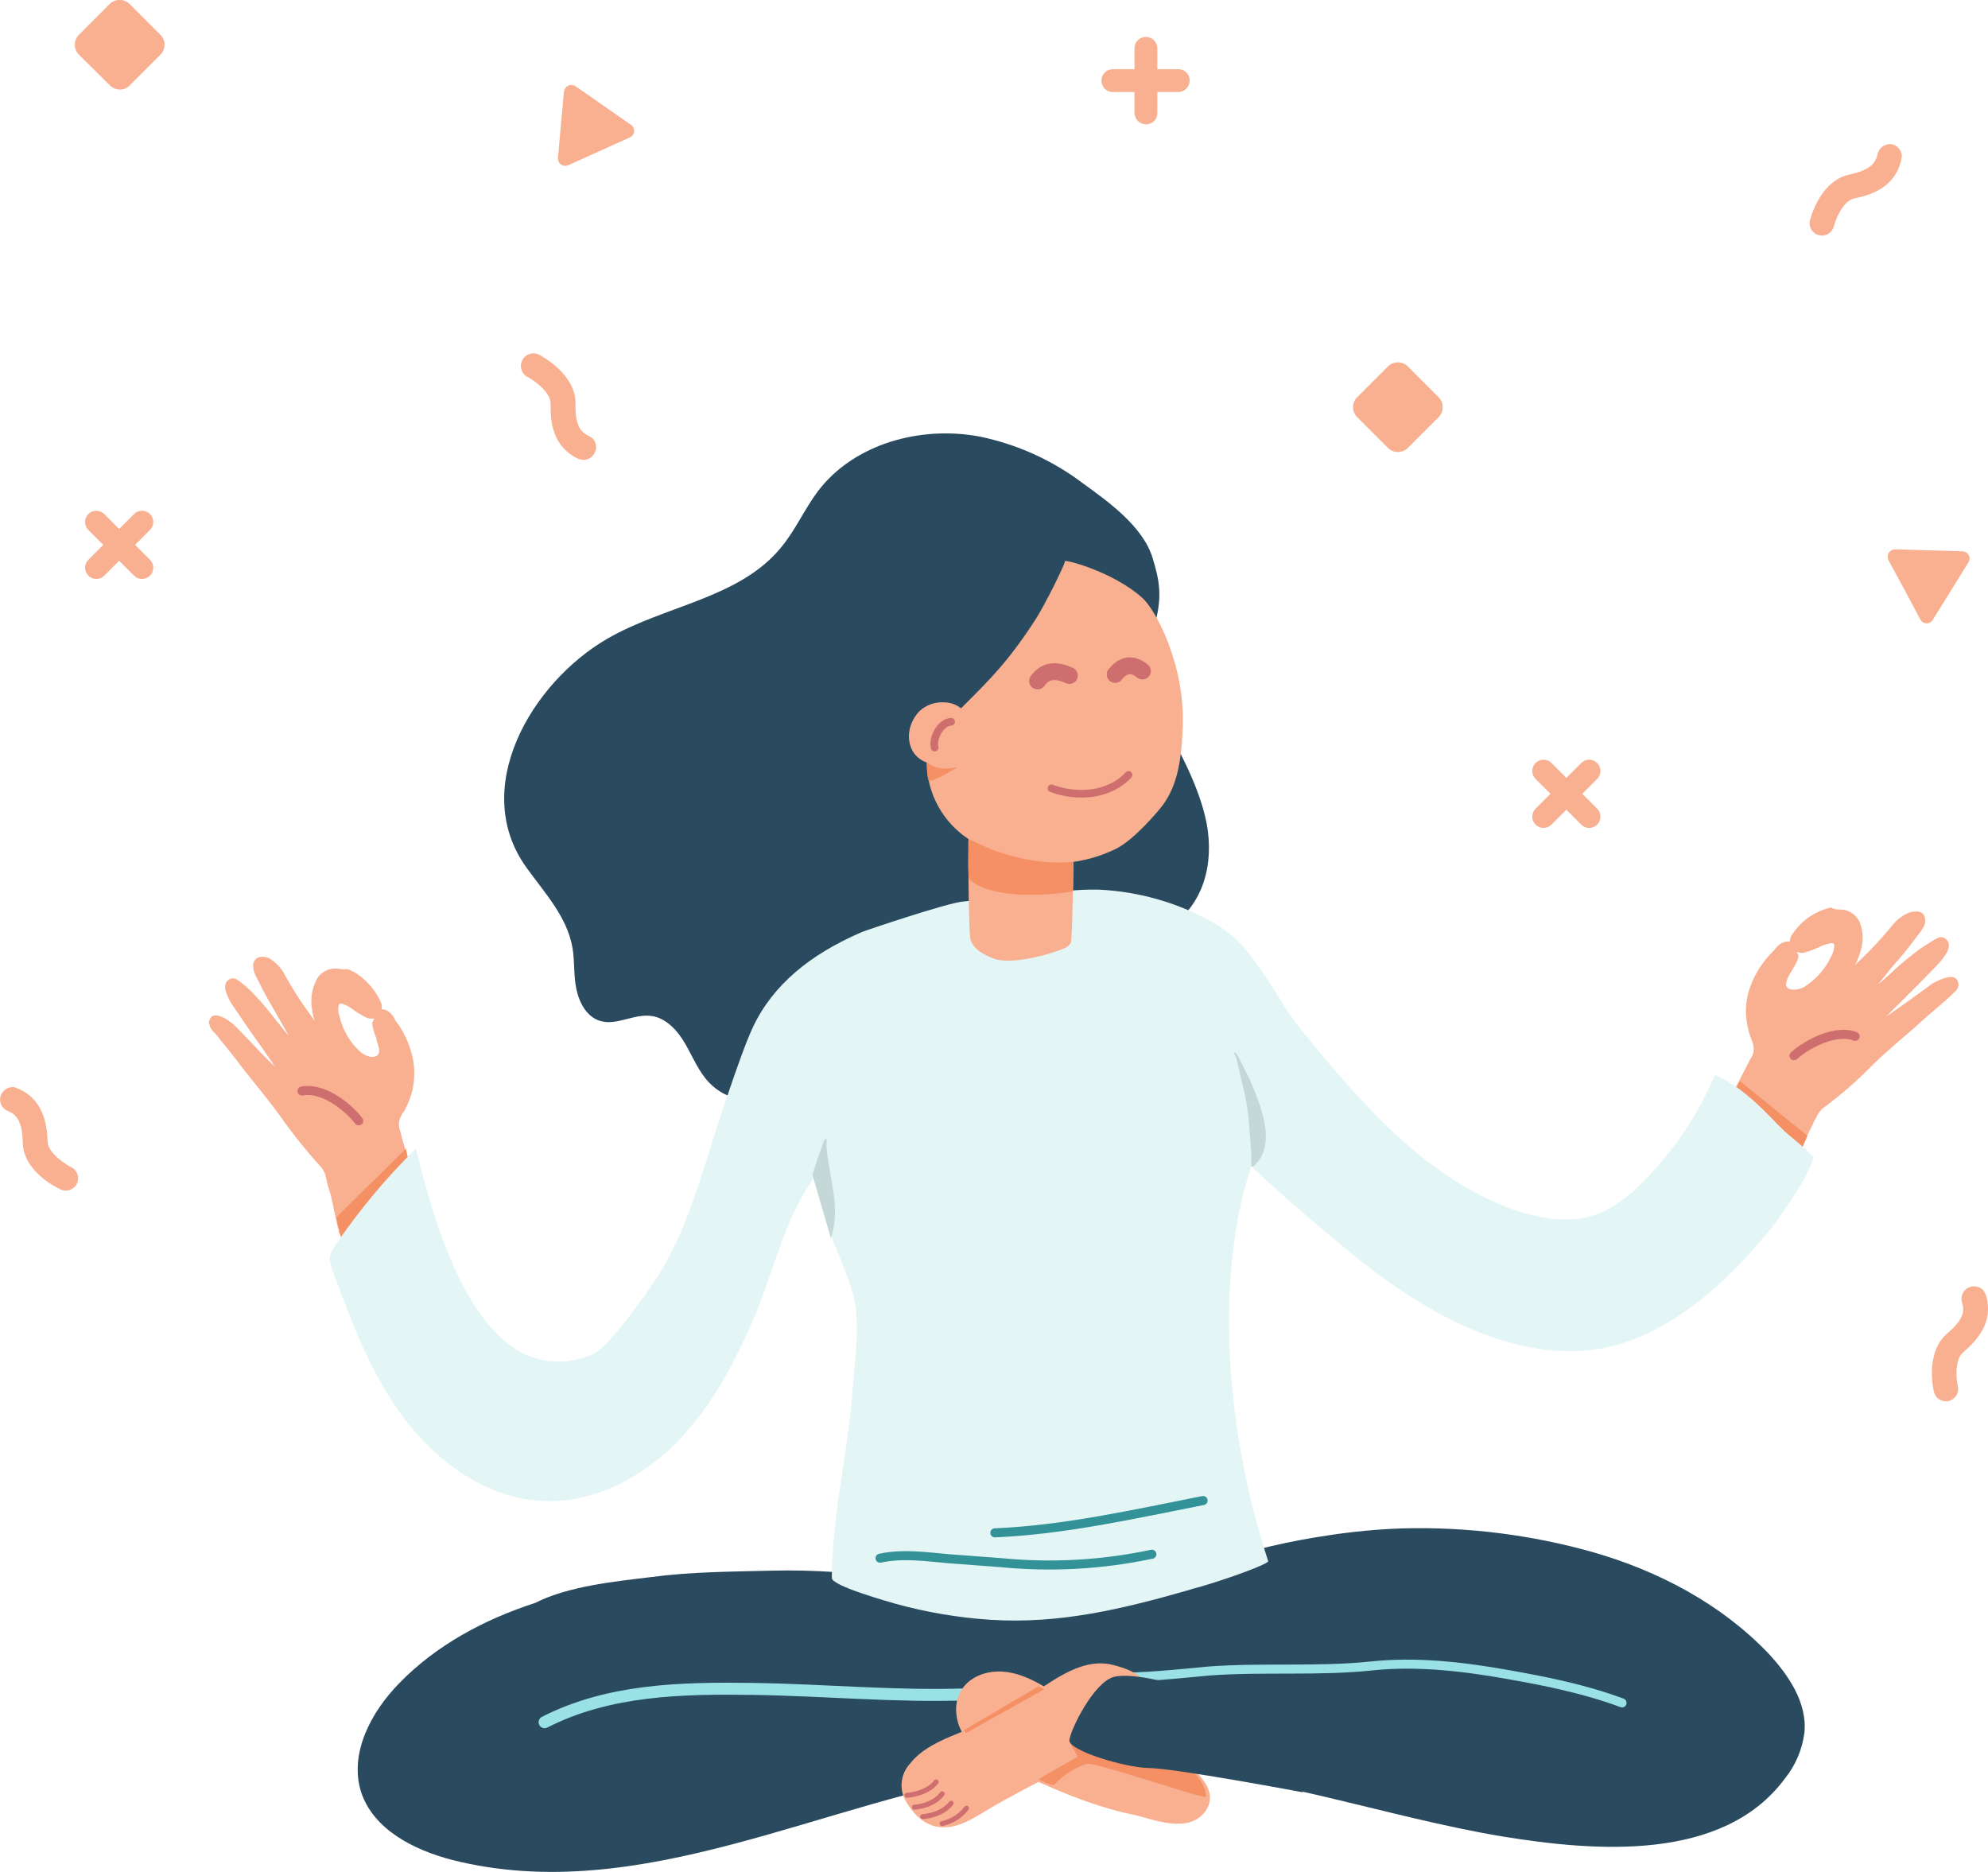
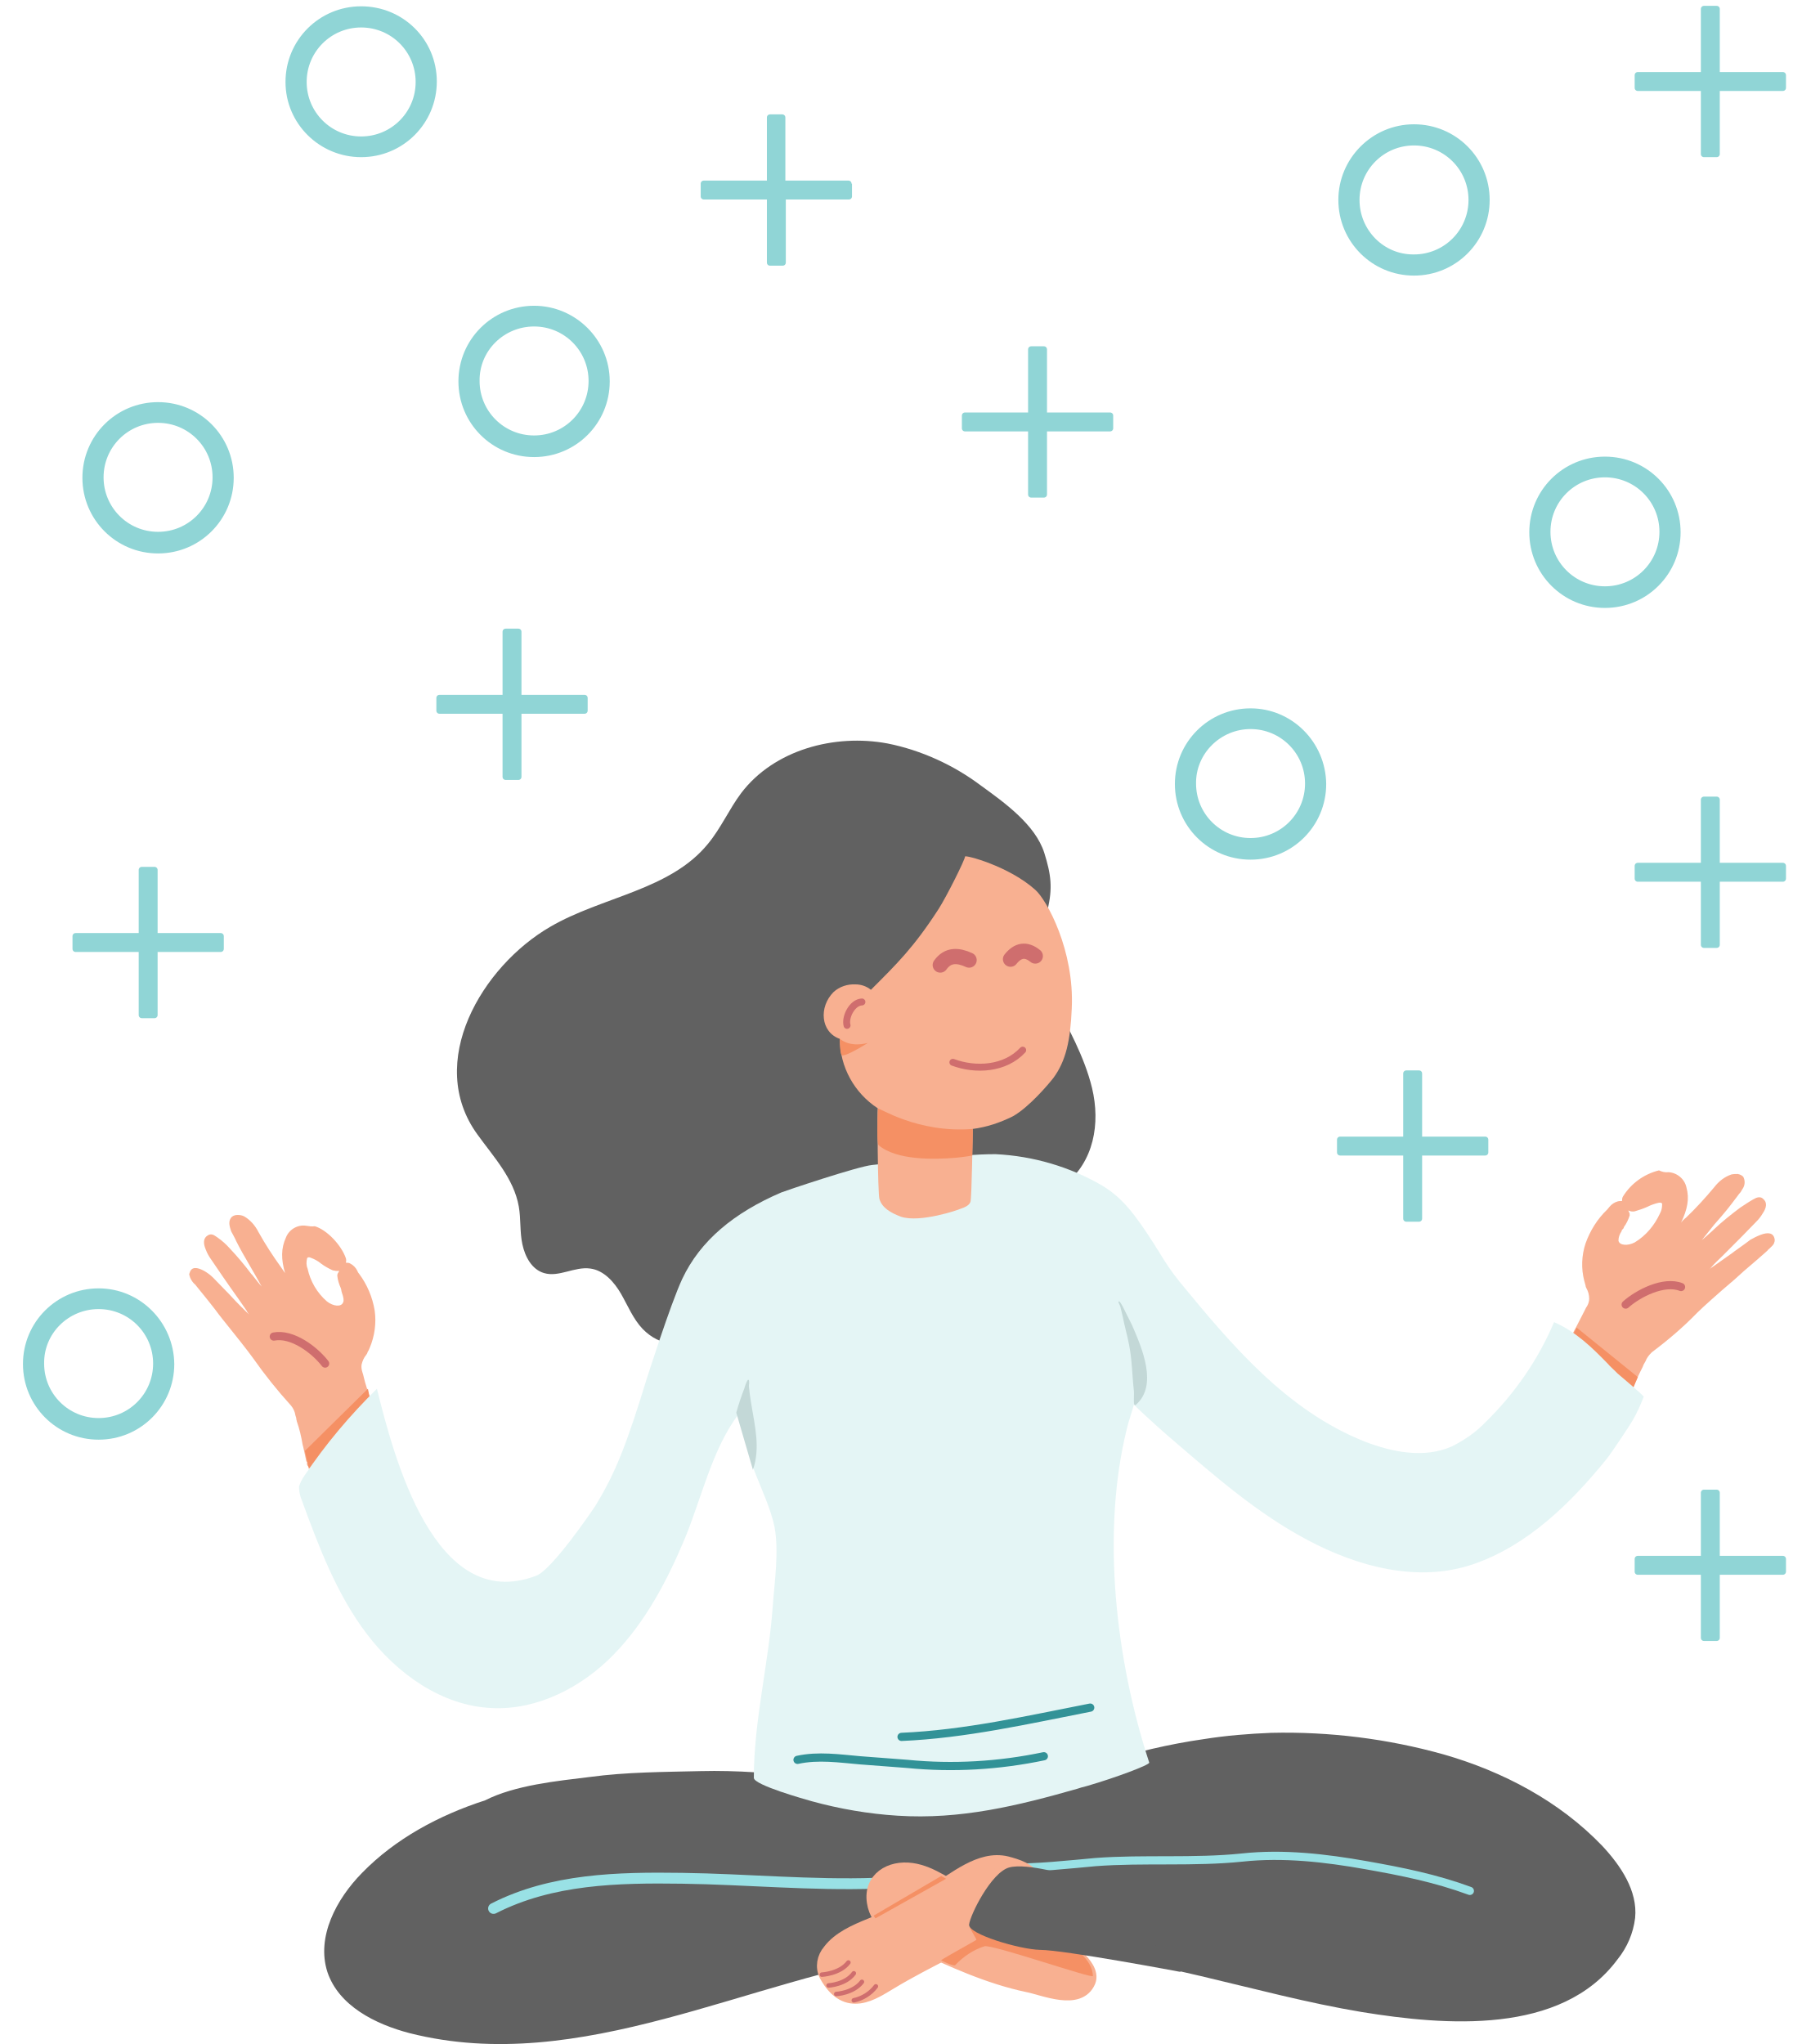
- <svg xmlns="http://www.w3.org/2000/svg" id="lady" viewBox="0 0 400.02 376.64">
-   <defs />
-   <defs>
-     <style>
-       .cls-1{fill:#294a5f}.cls-2,.cls-8{fill:#f8b091}.cls-3{fill:none;stroke-linecap:round;stroke-linejoin:round;stroke:#cf6e6e;stroke-width:1.82px}.cls-4{fill:#f59064}.cls-8{stroke:#f8b091;stroke-miterlimit:10;stroke-width:3px}
-     </style>
-   </defs>
-   <g>
-     <path d="M282.28 307.52a127 127 0 00-15 1.4 145.21 145.21 0 00-22.6 5.21c-7.9 2.79-15.8 6.1-24.2 6.89-5.4.5-10.9-.1-16.4-.7-16-1.7-32.5-4.7-48.5-4.3-8.3.21-16.4.21-24.6 1.3-7.3.9-16.6 1.8-23.3 5.2-10.2 3.3-19.9 8.5-27.3 16.11-5.7 5.79-10.2 14.2-7.7 22 2.5 7.5 10.6 11.6 18.3 13.6 38 9.6 75.3-12.21 112.3-17.6 22-3.21 42-.11 63.3 4.89 11.9 2.8 23.8 6 35.8 8 18.5 3 44.3 5.21 56.8-11.7a18.45 18.45 0 003.9-9.2c.6-6-3.2-11.6-7.3-16-9.5-9.9-22-16.5-35.2-20.3a128.64 128.64 0 00-38.3-4.8z" class="cls-1" />
-     <path d="M370.48 183a4.35 4.35 0 014 3.4c.7 2.5.2 4.9-1.2 7.8a11.3 11.3 0 011.1-1.1 74.58 74.58 0 006.3-6.8 8.18 8.18 0 013.8-2.8 6.15 6.15 0 011.4-.1 2 2 0 011.2.6 2.62 2.62 0 01-.2 2.8 6.07 6.07 0 01-.7 1c-.2.3-.9 1.2-.9 1.2-1.2 1.6-2.2 2.9-4.6 5.6l-2.8 3.5c.7-.6 1.3-1.1 2.5-2.2l.2-.2a61.24 61.24 0 015.8-4.8c1.2-.8 2.1-1.4 3-1.9l.6-.3a1.37 1.37 0 011.5.2c1 .8.8 2-.1 3.3a13.93 13.93 0 01-1.5 1.9c-2.1 2.2-3.9 4-7.5 7.6-.3.3-1.8 1.7-2.2 2.2a4.62 4.62 0 01-.7.7c1.4-1 2.7-1.9 5.1-3.6.2-.2 3.1-2.2 4.1-3a12.45 12.45 0 012.3-1.1c1.6-.6 2.9-.5 3.1 1.1a1.27 1.27 0 01-.1.6c-.1.5-.5.8-1 1.3-.1.1-.5.4-.5.5-.7.6-1.2 1.1-2.5 2.2l-2.8 2.4c-1.3 1.2-2.4 2.2-4.9 4.3 0 0-4 3.5-5.4 4.9a82 82 0 01-10.1 8.8 6 6 0 00-1.4 2 7.76 7.76 0 00-.4.7c-.1.2-.1.3-.2.5a42.92 42.92 0 00-2.2 4.9c-.1.2-1.1 2.6-1.4 3.4-.1.1-.2.2-.3.2a.87.87 0 01-.5.9 1 1 0 01-1.3-.5 6.14 6.14 0 00-.9-1.3s-.6-.7-.8-1a51.27 51.27 0 00-4.2-5.1c-.2-.2-.1-.2-.3-.4a49.72 49.72 0 01-3.9-4.7.6.6 0 01-.1-.4h-.2a1 1 0 01-.5-1.3c.4-1 .9-1.79 1.8-3.5 0 0 1.3-2.5 1.8-3.5l.4-.79c.1-.11.1-.21.2-.3a3.21 3.21 0 00.5-1.7 5.39 5.39 0 00-.6-2.3 3.93 3.93 0 01-.2-.61 5.93 5.93 0 01-.3-1.1 14.5 14.5 0 01.3-8.3 19.38 19.38 0 014.8-7.5 7.37 7.37 0 01.5-.6 3.38 3.38 0 011.8-1.2 3.75 3.75 0 011-.1 2 2 0 01.2-1 12.63 12.63 0 018-5.8 4 4 0 002.1.4zm-2.2 6.81a7.79 7.79 0 00-2.5.89 24.42 24.42 0 01-2.8 1 2.14 2.14 0 01-1.4-.2c0 .11.1.2.1.31a1.07 1.07 0 01.2.8 9.82 9.82 0 01-1.3 2.6.76.76 0 01-.2.4l-.1.1a.76.76 0 00-.2.4 4.1 4.1 0 00-.7 2.1c.2 1.1 2.1 1.2 3.6.4a14.62 14.62 0 005.6-6.4 4.4 4.4 0 00.5-2.2c-.1-.2-.4-.3-.8-.2z" class="cls-2" />
-     <path d="M373.28 208.52c-3.8-1.5-9.5 1.4-12.3 3.9" class="cls-3" />
-     <path d="M349.18 219.32a38.73 38.73 0 015 4.1c1.8 1.9 6.6 6.21 7.4 6.9s.9 1 .9 1l1.2-2.8-13.6-11c.1-.1-.9 1.8-.9 1.8z" class="cls-4" />
-     <path d="M68 194.92a4.24 4.24 0 00-4.5 2.6c-1.1 2.4-1.1 4.81-.2 7.9a14.63 14.63 0 00-.9-1.3 70.62 70.62 0 01-5-7.8 8.44 8.44 0 00-3.2-3.5 3.19 3.19 0 00-1.4-.3 1.84 1.84 0 00-1.3.4c-.7.7-.7 1.6-.3 2.8a5.36 5.36 0 00.5 1.1c.2.4.7 1.3.7 1.4.9 1.8 1.7 3.2 3.5 6.3 0 0 1.3 2.2 2.2 3.9-.6-.7-1.1-1.3-2.1-2.6l-.2-.2a64.68 64.68 0 00-4.8-5.7 24.64 24.64 0 00-2.7-2.4c-.2-.1-.4-.3-.6-.4a1.37 1.37 0 00-1.5-.1c-1.1.6-1.1 1.8-.5 3.2a12 12 0 001.2 2.2c1.7 2.5 3.1 4.6 6.1 8.8.2.3 1.4 2 1.8 2.6a5.58 5.58 0 00.5.8c-1.2-1.2-2.4-2.3-4.4-4.5-.2-.2-2.7-2.8-3.6-3.7a11.55 11.55 0 00-2-1.5c-1.5-.8-2.8-1-3.2.5a.64.64 0 000 .6 3.08 3.08 0 00.7 1.4c.1.1.4.5.5.5.6.7 1 1.3 2.1 2.6 0 0 1.7 2.1 2.3 2.9 1.1 1.5 2 2.6 4 5.1 0 0 3.3 4.11 4.5 5.8a103.94 103.94 0 008.4 10.5 4.1 4.1 0 011 2.2c.2.61.2.61.2.8s.1.3.1.5a32.09 32.09 0 011.3 5.2c.1.21.6 2.71.8 3.61 0 .1.1.2.2.29a.91.91 0 00.3 1 .89.89 0 001.3-.29 5.47 5.47 0 011.1-1.11 6.89 6.89 0 001-.89 47.75 47.75 0 015.1-4.3c.2-.1.2-.2.4-.3a46.72 46.72 0 004.6-3.9c.1-.1.1-.2.2-.4h.1A1 1 0 0083 236c-.3-1.1-.5-1.9-1.1-3.7 0 0-.9-2.7-1.1-3.7-.1-.3-.1-.5-.2-.8s-.1-.2-.1-.3a4.1 4.1 0 01-.2-1.8 4.76 4.76 0 011-2.1c.2-.3.3-.4.3-.6a9.25 9.25 0 00.5-1 15.14 15.14 0 001.1-8.3 19 19 0 00-3.5-8.2 3.22 3.22 0 01-.4-.7 3.58 3.58 0 00-1.5-1.5 1.8 1.8 0 00-1-.2 3.33 3.33 0 000-1c-1-2.9-4.2-6.3-6.9-7.1a6.37 6.37 0 01-1.9-.1zm1 7.1a6.86 6.86 0 012.3 1.31 21.88 21.88 0 002.6 1.5 3.37 3.37 0 001.4.1c0 .1-.1.2-.1.3a1.14 1.14 0 00-.3.8 11.35 11.35 0 00.8 2.8c0 .1.1.3.1.4v.1c0 .1.1.3.1.4.4 1.1.5 1.79.3 2.2-.4 1.1-2.2.9-3.6-.2a13.88 13.88 0 01-4.3-7.3 3.67 3.67 0 01-.1-2.3c.08-.2.38-.3.8-.13z" class="cls-2" />
-     <path d="M60.78 219.52c4.1-.79 9.1 3 11.4 6" class="cls-3" />
-     <path d="M82.08 233.13l-13.5 15.79-.9-4 14-13.79.4 2z" class="cls-4" />
-     <path d="M232.58 124.83c1.2-4.9.8-7.9-.7-12.7-2-6.3-8.9-11.2-14-14.9a51.69 51.69 0 00-20.8-9.4c-11.8-2.2-25.2 1.4-32.5 11-2.7 3.6-4.5 7.8-7.4 11.3-8.4 10.3-23.5 11.7-35 18.4-15.2 8.8-27.8 30.1-16.2 46.1 3.6 5 8.1 9.8 9.2 16 .5 2.8.2 5.6.8 8.39s2.1 5.61 4.8 6.4c3.3 1 6.8-1.5 10.3-1 3 .4 5.3 3 6.8 5.6s2.7 5.61 4.8 7.8c8 8.2 18.8-.8 26.1-5.1 3.4-2 6.4-1.9 10.1-.3 6.4 2.71 12.3 6.5 18.9 8.4 9.8 2.8 18.7-.2 24.3-8.7A33.57 33.57 0 00227 200a28.11 28.11 0 011.6-6.5c1.6-3.3 4.9-5.5 7.8-7.7 6.5-5.1 8-13.6 6.1-21.5-1.7-7-5.3-13.3-8.5-19.6-.7-1.4-1-3.1-1.7-4.6-1.1-2.4-2.4-4.6-2.9-7.2-.5-4.4 2-3.1 3.2-8.1z" class="cls-1" />
-     <path fill="#e4f5f5" d="M221.08 179a50.09 50.09 0 00-6.7.31 20.44 20.44 0 00-2.6 0 10.57 10.57 0 00-1.1.19c-1.1.2-1.6.2-2.2.31s-3.9.3-4.7.3c-2.2.2-5.9.7-6.1.8-1.1.2-2 .3-4 .5-3.2.3-19.5 5.8-20.2 6.1-10.5 4.5-18 10.7-22 19.2-2.7 5.79-7.7 21.7-7.8 21.9-4.5 14.7-7 21.2-11.5 28.5-.5.79-9.6 14.2-13.1 15.5-22.7 8.7-31.7-26.71-35.4-41.5a128.22 128.22 0 00-16.1 19.29 7.72 7.72 0 00-1.2 2.4 6.45 6.45 0 00.6 3c3.8 10.4 7.8 21 14.5 29.8s16.6 15.9 27.7 16.4c10.1.5 20-4.6 27.1-11.9s11.9-16.5 15.8-25.8c3.6-8.7 6.1-19.9 11.8-27.4 1.8 4 2.2 8.8 3.8 12.9 1.5 3.8 3.5 8.1 4.3 12 1 5.5 0 12.1-.4 17.6-.9 12.71-4.2 25.4-4.2 38.1 0 1.61 11.5 4.8 12.9 5.21a95 95 0 0019 3.2c14 .9 26.7-2.2 40-6 .6-.2.9-.3 2.1-.6 6.2-1.8 14-4.7 13.8-5.2-7.4-22.61-10.7-50.8-5-74 .4-1.8 1.1-3.61 1.6-5.5 2 2.1 8.6 7.89 8.9 8.1 9.3 8 18.6 16.1 29.5 21.9 11.2 6 24.8 9.7 37.1 5.39 11.9-4.1 21.5-13.5 29.3-23.1 1.2-1.4 5.9-8.6 5.9-8.7a35.58 35.58 0 002.5-5.3c.2-.2-5.5-4.9-5.8-5.2l-.5-.5c-.5-.5-1.1-1-1.7-1.7-3.6-3.7-7.1-7.1-11.9-9.2a68.45 68.45 0 01-15.1 22.1 27.34 27.34 0 01-7.6 5.5c-6.1 2.7-13.2 1.3-19.4-1.1-17.3-6.9-29.5-21.4-41-35.4a57.39 57.39 0 01-4.8-7 10.54 10.54 0 01-.7-1.1c-4.6-7.2-7.3-10.6-11.7-13.3a51.7 51.7 0 00-23.7-7z" />
-     <path d="M214.28 112.92c0 .7-4.1 8.9-5.9 11.7-5.5 8.5-9.2 12.1-15 17.9a5.43 5.43 0 00-3.4-1.2 6.67 6.67 0 00-4.9 1.7c-3.3 3.3-2.9 8.9 1.4 10.4a18.59 18.59 0 008.4 15.4c-.1.1 0 19.1.4 20.2.6 1.9 2.4 3 4.8 3.9 4.3 1.4 12.9-1.6 13-1.7 1.2-.4 2.1-.8 2.4-1.6s.5-15.3.5-16.2a28.12 28.12 0 008.9-2.8c3.6-2 7.9-7.1 9-8.5 2.8-3.8 3.8-8.3 4.1-15.5.6-12.8-5.5-24-8.1-26.3-5.9-5.3-15.6-7.8-15.6-7.4z" class="cls-2" />
-     <path fill="none" stroke="#99e1e5" stroke-linecap="round" stroke-linejoin="round" stroke-width="1.82" d="M224.08 337.42c5.5.21 13.7-.7 19.2-1.2 10.6-.8 21.9.1 32.5-1 9.2-1 18.6.1 27.6 1.7 7.9 1.4 15.4 2.9 23 5.71" />
-     <path fill="none" stroke="#99e1e5" stroke-linecap="round" stroke-linejoin="round" stroke-width="2.41" d="M194.48 340.92c-14.3.5-28.7-.9-43-1.1s-29 .1-41.9 6.7" />
-     <path d="M229.58 340.13c-.8-2.21-3.8-3.11-6.1-3.71-5.9-1.4-11.5 3.71-16.2 6.4s-9.1 5.5-14.1 7.4c-3.2 1.3-6.9 2.9-9 5.7a4.89 4.89 0 00-.8 5.4c4.6 8.4 10.7 3.8 14.3 1.7 8.6-5.2 16.5-8.29 24.8-14 2.9-1.89 8.4-5.2 7.1-8.89z" class="cls-8" />
-     <path d="M221.58 348.73c.4 1.29 3.3 1.6 4.5 2.1 4.7 2 9.6 2.7 13.3 6.5 1.3 1.3 3.2 3.4 2.4 5.4-2.2 5.1-10 1.6-13.6.9-8.6-1.8-16.9-5.61-24.8-9.3-3.9-1.8-8.7-4.4-9.4-9.2-.8-5.21 3.7-7.9 8.5-7.21 4.4.6 8.7 4 12.4 6.1a44.34 44.34 0 014.6 2.9c.9.71 1.7.71 2.1 1.8z" class="cls-8" />
-     <path d="M195 168.92c0-.4 8.7 5.5 21 4.5.1 0-.1 5.9-.1 5.9s-1.5.3-3.7.5c-4.8.4-13.1.6-17.1-2.8-.4-.4-.3-5.4-.1-8.1zm-8.5-15.5c0-.1 1.9 2 6.2.9.2-.1-5.2 3.3-5.8 2.7-.4-.4-.4-3.3-.4-3.6zM209 358c0-.1 3.9-2.29 7.8-4.5.2-.1-1.6-2.7-1.4-2.79 3.5-2 8.8-1.4 8.8-1.4l2.3.7s15.9 4 16.2 11.5c0 .7-22.4-7.1-24.1-6.6a16 16 0 00-6.5 4.2c-.3.3-3.1-1-3.1-1.1zm1.1-18.1l-15.7 8.8-.4-.6 15-8.8 1.1.6z" class="cls-4" />
-     <path fill="none" stroke="#cf6e6e" stroke-linecap="round" stroke-linejoin="round" stroke-width="3.38" d="M224.38 135.72c1.6-2 3.4-2.39 5.5-.7m-21.1 2c1.7-2.39 4-2.19 6.4-1.1" />
-     <path fill="none" stroke="#cf6e6e" stroke-linecap="round" stroke-linejoin="round" stroke-width="1.54" d="M227.08 155.92c-3.9 4.2-10.4 4.6-15.5 2.7m-20.2-13.4c-2.2.11-3.8 3.4-3.3 5.2" />
-     <path fill="#c3d8d7" d="M252.28 234.63c-.8.79-.4-1.9-.5-3-.4-3.5-.4-7-1.1-10.4-.4-2.1-1-4.1-1.4-6.21-.2-.7-.3-1.39-.5-2.1-.1-.4-.7-1.29-.3-1.2.2 0 .7.9.8 1.1l2.1 4.2c2.3 5.3 5.7 13.3.9 17.61zm-88.8 1.79c.5-1.79 1.1-3.6 1.8-5.4 0-.1.6-2 .9-1.89s.1 1.29.1 1.39c.1 1.21.3 2.61.5 3.8.8 5 2.1 9.9.4 14.8" />
-     <path fill="none" stroke="#329297" stroke-linecap="round" stroke-linejoin="round" stroke-width="1.82" d="M177.08 313.52c4.6-1 9.3-.29 13.9.11 3.5.29 7 .5 10.5.79a99.41 99.41 0 0030.3-1.7m10.3-10.8c-13.8 2.71-27.8 5.9-41.9 6.5" />
+ <svg xmlns="http://www.w3.org/2000/svg" xml:space="preserve" id="lady" x="0" y="0" style="enable-background:new 0 0 400 453.9" version="1.1" viewBox="0 0 400 453.9">
+   <style>
+     .st0{fill:#616161}.st1{fill:#f8b091}.st2{fill:none;stroke:#cf6e6e;stroke-width:1.82;stroke-linecap:round;stroke-linejoin:round}.st3{fill:#f59064}.st7{fill:#f8b091;stroke:#f8b091;stroke-width:3;stroke-miterlimit:10}.st14{fill:#90d5d6;fill-rule:evenodd;clip-rule:evenodd}
+   </style>
+   <path d="M282.3 384.8c-5 .2-10 .6-15 1.4-7.7 1.1-15.2 2.9-22.6 5.2-7.9 2.8-15.8 6.1-24.2 6.9-5.4.5-10.9-.1-16.4-.7-16-1.7-32.5-4.7-48.5-4.3-8.3.2-16.4.2-24.6 1.3-7.3.9-16.6 1.8-23.3 5.2-10.2 3.3-19.9 8.5-27.3 16.1-5.7 5.8-10.2 14.2-7.7 22 2.5 7.5 10.6 11.6 18.3 13.6 38 9.6 75.3-12.2 112.3-17.6 22-3.2 42-.1 63.3 4.9 11.9 2.8 23.8 6 35.8 8 18.5 3 44.3 5.2 56.8-11.7 2.1-2.6 3.5-5.8 3.9-9.2.6-6-3.2-11.6-7.3-16-9.5-9.9-22-16.5-35.2-20.3-12.5-3.5-25.4-5.1-38.3-4.8z" class="st0 burst" />
+   <path d="M370.5 260.3c1.9.1 3.6 1.5 4 3.4.7 2.5.2 4.9-1.2 7.8.3-.4.7-.8 1.1-1.1 2.2-2.1 4.3-4.4 6.3-6.8 1-1.3 2.3-2.3 3.8-2.8.5-.1.9-.1 1.4-.1.5.1.9.3 1.2.6.5.9.4 2-.2 2.8-.2.4-.4.7-.7 1-.2.3-.9 1.2-.9 1.2-1.2 1.6-2.2 2.9-4.6 5.6l-2.8 3.5c.7-.6 1.3-1.1 2.5-2.2l.2-.2c1.8-1.7 3.8-3.3 5.8-4.8 1.2-.8 2.1-1.4 3-1.9l.6-.3c.5-.2 1.1-.2 1.5.2 1 .8.8 2-.1 3.3-.4.7-.9 1.3-1.5 1.9-2.1 2.2-3.9 4-7.5 7.6-.3.3-1.8 1.7-2.2 2.2-.2.3-.4.5-.7.7 1.4-1 2.7-1.9 5.1-3.6.2-.2 3.1-2.2 4.1-3 .7-.4 1.5-.8 2.3-1.1 1.6-.6 2.9-.5 3.1 1.1 0 .2 0 .4-.1.6-.1.5-.5.8-1 1.3-.1.1-.5.4-.5.5-.7.6-1.2 1.1-2.5 2.2l-2.8 2.4c-1.3 1.2-2.4 2.2-4.9 4.3 0 0-4 3.5-5.4 4.9-3.1 3.2-6.5 6.1-10.1 8.8-.6.6-1.1 1.2-1.4 2-.1.2-.3.5-.4.7-.1.2-.1.3-.2.5-.8 1.6-1.6 3.2-2.2 4.9-.1.2-1.1 2.6-1.4 3.4-.1.1-.2.2-.3.2 0 .4-.2.7-.5.9-.5.2-1.1 0-1.3-.5-.2-.5-.5-.9-.9-1.3 0 0-.6-.7-.8-1-1.3-1.8-2.7-3.5-4.2-5.1-.2-.2-.1-.2-.3-.4-1.4-1.5-2.7-3.1-3.9-4.7-.1-.1-.1-.3-.1-.4h-.2c-.5-.2-.7-.8-.5-1.3.4-1 .9-1.8 1.8-3.5 0 0 1.3-2.5 1.8-3.5l.4-.8c.1-.1.1-.2.2-.3.3-.5.5-1.1.5-1.7 0-.8-.2-1.6-.6-2.3-.1-.2-.2-.4-.2-.6-.1-.4-.2-.7-.3-1.1-.7-2.7-.6-5.6.3-8.3 1-2.8 2.6-5.4 4.8-7.5.2-.2.3-.4.5-.6.5-.6 1.1-1 1.8-1.2.3-.1.7-.1 1-.1 0-.3 0-.7.2-1 1.8-2.9 4.7-5 8-5.8.6.3 1.4.5 2.1.4zm-2.2 6.8c-.9.2-1.7.5-2.5.9-.9.4-1.8.7-2.8 1-.5.1-1 0-1.4-.2 0 .1.1.2.1.3.2.2.2.5.2.8-.3.9-.7 1.8-1.3 2.6 0 .2-.1.3-.2.4l-.1.1c-.1.1-.2.2-.2.4-.4.6-.7 1.3-.7 2.1.2 1.1 2.1 1.2 3.6.4 2.5-1.5 4.4-3.8 5.6-6.4.4-.7.5-1.4.5-2.2-.1-.2-.4-.3-.8-.2z" class="st1" />
+   <path d="M373.3 285.8c-3.8-1.5-9.5 1.4-12.3 3.9" class="st2" />
+   <path d="M349.2 296.6c1.8 1.2 3.5 2.6 5 4.1 1.8 1.9 6.6 6.2 7.4 6.9.8.7.9 1 .9 1l1.2-2.8-13.6-11c.1-.1-.9 1.8-.9 1.8z" class="st3" />
+   <path d="M68 272.2c-1.9-.3-3.8.8-4.5 2.6-1.1 2.4-1.1 4.8-.2 7.9-.3-.4-.6-.9-.9-1.3-1.8-2.5-3.5-5.1-5-7.8-.7-1.4-1.8-2.7-3.2-3.5-.4-.2-.9-.3-1.4-.3-.5 0-.9.1-1.3.4-.7.7-.7 1.6-.3 2.8.1.4.3.8.5 1.1.2.4.7 1.3.7 1.4.9 1.8 1.7 3.2 3.5 6.3 0 0 1.3 2.2 2.2 3.9-.6-.7-1.1-1.3-2.1-2.6l-.2-.2c-1.5-2-3.1-3.9-4.8-5.7-.8-.9-1.7-1.7-2.7-2.4-.2-.1-.4-.3-.6-.4-.4-.3-1-.4-1.5-.1-1.1.6-1.1 1.8-.5 3.2.3.8.7 1.5 1.2 2.2 1.7 2.5 3.1 4.6 6.1 8.8.2.3 1.4 2 1.8 2.6.1.3.3.5.5.8-1.2-1.2-2.4-2.3-4.4-4.5-.2-.2-2.7-2.8-3.6-3.7-.6-.6-1.3-1.1-2-1.5-1.5-.8-2.8-1-3.2.5-.1.2-.1.4 0 .6.1.5.4 1 .7 1.4.1.1.4.5.5.5.6.7 1 1.3 2.1 2.6 0 0 1.7 2.1 2.3 2.9 1.1 1.5 2 2.6 4 5.1 0 0 3.3 4.1 4.5 5.8 2.6 3.7 5.4 7.2 8.4 10.5.5.6.9 1.4 1 2.2.2.6.2.6.2.8s.1.3.1.5c.6 1.7 1 3.4 1.3 5.2.1.2.6 2.7.8 3.6 0 .1.1.2.2.3-.1.4 0 .8.3 1 .4.3 1 .2 1.2-.2 0 0 0-.1.1-.1.3-.4.7-.8 1.1-1.1.4-.3.7-.6 1-.9 1.6-1.6 3.3-3 5.1-4.3.2-.1.2-.2.4-.3 1.6-1.2 3.2-2.5 4.6-3.9.1-.1.1-.2.2-.4h.1c.5-.1.8-.7.7-1.2-.3-1.1-.5-1.9-1.1-3.7 0 0-.9-2.7-1.1-3.7-.1-.3-.1-.5-.2-.8-.1-.3-.1-.2-.1-.3-.2-.6-.3-1.2-.2-1.8.2-.8.5-1.5 1-2.1.2-.3.3-.4.3-.6.2-.3.4-.7.5-1 1.1-2.6 1.5-5.5 1.1-8.3-.5-3-1.7-5.8-3.5-8.2-.2-.2-.3-.5-.4-.7-.3-.6-.9-1.2-1.5-1.5-.3-.2-.7-.2-1-.2.1-.3.1-.7 0-1-1-2.9-4.2-6.3-6.9-7.1-.6.1-1.3 0-1.9-.1zm1 7.1c.8.3 1.6.7 2.3 1.3.8.6 1.7 1.1 2.6 1.5.5.1.9.2 1.4.1 0 .1-.1.2-.1.3-.2.2-.3.5-.3.8.1 1 .4 1.9.8 2.8 0 .1.1.3.1.4v.1c0 .1.1.3.1.4.4 1.1.5 1.8.3 2.2-.4 1.1-2.2.9-3.6-.2-2.2-1.9-3.7-4.5-4.3-7.3-.3-.7-.3-1.5-.1-2.3.1-.2.4-.3.8-.1z" class="st1" />
+   <path d="M60.8 296.8c4.1-.8 9.1 3 11.4 6" class="st2" />
+   <path d="m82.1 310.4-13.5 15.8-.9-4 14-13.8.4 2z" class="st3" />
+   <path d="M232.6 202.1c1.2-4.9.8-7.9-.7-12.7-2-6.3-8.9-11.2-14-14.9-6.1-4.6-13.3-7.9-20.8-9.4-11.8-2.2-25.2 1.4-32.5 11-2.7 3.6-4.5 7.8-7.4 11.3-8.4 10.3-23.5 11.7-35 18.4-15.2 8.8-27.8 30.1-16.2 46.1 3.6 5 8.1 9.8 9.2 16 .5 2.8.2 5.6.8 8.4.6 2.8 2.1 5.6 4.8 6.4 3.3 1 6.8-1.5 10.3-1 3 .4 5.3 3 6.8 5.6s2.7 5.6 4.8 7.8c8 8.2 18.8-.8 26.1-5.1 3.4-2 6.4-1.9 10.1-.3 6.4 2.7 12.3 6.5 18.9 8.4 9.8 2.8 18.7-.2 24.3-8.7 2.4-3.7 4.1-7.8 4.9-12.1.3-2.2.8-4.4 1.6-6.5 1.6-3.3 4.9-5.5 7.8-7.7 6.5-5.1 8-13.6 6.1-21.5-1.7-7-5.3-13.3-8.5-19.6-.7-1.4-1-3.1-1.7-4.6-1.1-2.4-2.4-4.6-2.9-7.2-.5-4.4 2-3.1 3.2-8.1z" class="st0" />
+   <path d="M221.1 256.3c-2.2 0-4.5.1-6.7.3-.9-.1-1.7-.1-2.6 0-.4 0-.7.1-1.1.2-1.1.2-1.6.2-2.2.3-.6.1-3.9.3-4.7.3-2.2.2-5.9.7-6.1.8-1.1.2-2 .3-4 .5-3.2.3-19.5 5.8-20.2 6.1-10.5 4.5-18 10.7-22 19.2-2.7 5.8-7.7 21.7-7.8 21.9-4.5 14.7-7 21.2-11.5 28.5-.5.8-9.6 14.2-13.1 15.5-22.7 8.7-31.7-26.7-35.4-41.5-6 5.9-11.4 12.3-16.1 19.3-.5.7-.9 1.5-1.2 2.4 0 1 .2 2.1.6 3 3.8 10.4 7.8 21 14.5 29.8s16.6 15.9 27.7 16.4c10.1.5 20-4.6 27.1-11.9s11.9-16.5 15.8-25.8c3.6-8.7 6.1-19.9 11.8-27.4 1.8 4 2.2 8.8 3.8 12.9 1.5 3.8 3.5 8.1 4.3 12 1 5.5 0 12.1-.4 17.6-.9 12.7-4.2 25.4-4.2 38.1 0 1.6 11.5 4.8 12.9 5.2 6.2 1.7 12.6 2.8 19 3.2 14 .9 26.7-2.2 40-6 .6-.2.9-.3 2.1-.6 6.2-1.8 14-4.7 13.8-5.2-7.4-22.6-10.7-50.8-5-74 .4-1.8 1.1-3.6 1.6-5.5 2 2.1 8.6 7.9 8.9 8.1 9.3 8 18.6 16.1 29.5 21.9 11.2 6 24.8 9.7 37.1 5.4 11.9-4.1 21.5-13.5 29.3-23.1 1.2-1.4 5.9-8.6 5.9-8.7 1-1.7 1.8-3.5 2.5-5.3.2-.2-5.5-4.9-5.8-5.2l-.5-.5c-.5-.5-1.1-1-1.7-1.7-3.6-3.7-7.1-7.1-11.9-9.2-3.5 8.3-8.7 15.8-15.1 22.1-2.2 2.3-4.8 4.1-7.6 5.5-6.1 2.7-13.2 1.3-19.4-1.1-17.3-6.9-29.5-21.4-41-35.4-1.8-2.2-3.4-4.6-4.8-7-.3-.4-.5-.7-.7-1.1-4.6-7.2-7.3-10.6-11.7-13.3-7.2-4.2-15.4-6.6-23.7-7z" style="fill:#e4f5f5" />
+   <path d="M214.3 190.2c0 .7-4.1 8.9-5.9 11.7-5.5 8.5-9.2 12.1-15 17.9-1-.8-2.2-1.2-3.4-1.2-1.8-.1-3.6.5-4.9 1.7-3.3 3.3-2.9 8.9 1.4 10.4 0 6.2 3.2 12 8.4 15.4-.1.1 0 19.1.4 20.2.6 1.9 2.4 3 4.8 3.9 4.3 1.4 12.9-1.6 13-1.7 1.2-.4 2.1-.8 2.4-1.6.3-.8.5-15.3.5-16.2 3.1-.4 6.1-1.4 8.9-2.8 3.6-2 7.9-7.1 9-8.5 2.8-3.8 3.8-8.3 4.1-15.5.6-12.8-5.5-24-8.1-26.3-5.9-5.3-15.6-7.8-15.6-7.4z" class="st1" />
+   <path d="M224.1 414.7c5.5.2 13.7-.7 19.2-1.2 10.6-.8 21.9.1 32.5-1 9.2-1 18.6.1 27.6 1.7 7.9 1.4 15.4 2.9 23 5.7" style="fill:none;stroke:#99e1e5;stroke-width:1.82;stroke-linecap:round;stroke-linejoin:round" />
+   <path d="M194.5 418.2c-14.3.5-28.7-.9-43-1.1s-29 .1-41.9 6.7" style="fill:none;stroke:#99e1e5;stroke-width:2.41;stroke-linecap:round;stroke-linejoin:round" />
+   <path d="M229.6 417.4c-.8-2.2-3.8-3.1-6.1-3.7-5.9-1.4-11.5 3.7-16.2 6.4s-9.1 5.5-14.1 7.4c-3.2 1.3-6.9 2.9-9 5.7-1.3 1.5-1.7 3.6-.8 5.4 4.6 8.4 10.7 3.8 14.3 1.7 8.6-5.2 16.5-8.3 24.8-14 2.9-1.9 8.4-5.2 7.1-8.9z" class="st7" />
+   <path d="M221.6 426c.4 1.3 3.3 1.6 4.5 2.1 4.7 2 9.6 2.7 13.3 6.5 1.3 1.3 3.2 3.4 2.4 5.4-2.2 5.1-10 1.6-13.6.9-8.6-1.8-16.9-5.6-24.8-9.3-3.9-1.8-8.7-4.4-9.4-9.2-.8-5.2 3.7-7.9 8.5-7.2 4.4.6 8.7 4 12.4 6.1 1.6.9 3.1 1.8 4.6 2.9.9.7 1.7.7 2.1 1.8z" class="st7" />
+   <path d="M195 246.2c0-.4 8.7 5.5 21 4.5.1 0-.1 5.9-.1 5.9s-1.5.3-3.7.5c-4.8.4-13.1.6-17.1-2.8-.4-.4-.3-5.4-.1-8.1zm-8.5-15.5c0-.1 1.9 2 6.2.9.2-.1-5.2 3.3-5.8 2.7-.4-.4-.4-3.3-.4-3.6zM209 435.3c0-.1 3.9-2.3 7.8-4.5.2-.1-1.6-2.7-1.4-2.8 3.5-2 8.8-1.4 8.8-1.4l2.3.7s15.9 4 16.2 11.5c0 .7-22.4-7.1-24.1-6.6-2.5.8-4.7 2.3-6.5 4.2-.3.3-3.1-1-3.1-1.1zm1.1-18.1-15.7 8.8-.4-.6 15-8.8 1.1.6z" class="st3" />
+   <path d="M224.4 213c1.6-2 3.4-2.4 5.5-.7m-21.1 2c1.7-2.4 4-2.2 6.4-1.1" style="fill:none;stroke:#cf6e6e;stroke-width:3.38;stroke-linecap:round;stroke-linejoin:round" />
+   <path d="M227.1 233.2c-3.9 4.2-10.4 4.6-15.5 2.7m-20.2-13.4c-2.2.1-3.8 3.4-3.3 5.2" style="fill:none;stroke:#cf6e6e;stroke-width:1.54;stroke-linecap:round;stroke-linejoin:round" />
+   <path d="M252.3 311.9c-.8.8-.4-1.9-.5-3-.4-3.5-.4-7-1.1-10.4-.4-2.1-1-4.1-1.4-6.2-.2-.7-.3-1.4-.5-2.1-.1-.4-.7-1.3-.3-1.2.2 0 .7.9.8 1.1l2.1 4.2c2.3 5.3 5.7 13.3.9 17.6zm-88.8 1.8c.5-1.8 1.1-3.6 1.8-5.4 0-.1.6-2 .9-1.9.3.1.1 1.3.1 1.4.1 1.2.3 2.6.5 3.8.8 5 2.1 9.9.4 14.8" style="fill:#c3d8d7" />
+   <path d="M177.1 390.8c4.6-1 9.3-.3 13.9.1 3.5.3 7 .5 10.5.8 10.1 1 20.3.4 30.3-1.7m10.3-10.8c-13.8 2.7-27.8 5.9-41.9 6.5" style="fill:none;stroke:#329297;stroke-width:1.82;stroke-linecap:round;stroke-linejoin:round" />
+   <path d="M237.8 416.6s-9.7-3-13.7-1.9-8.7 10.6-8.9 12.7 11.2 5.5 15.8 5.6c5.2 0 31.2 4.9 31.2 4.9l-18.6-19.4-5.8-1.9z" class="st0" />
+   <path d="M182.5 438.5s4-.2 5.9-2.7m-4.4 5.1s3.8-.2 5.6-2.7m-3.9 4.6s3.8-.2 5.7-2.7m-1.8 4.1c1.9-.4 3.7-1.5 4.9-3.1" style="fill:none;stroke:#cf6e6e;stroke-linecap:round;stroke-linejoin:round" />
+   <path d="M35.1 93.9c6.7 0 12.1 5.4 12.1 12.1 0 6.7-5.4 12.1-12.1 12.1-6.7 0-12.1-5.4-12.1-12.1 0-6.7 5.4-12.1 12.1-12.1m0-4.6c-9.3 0-16.8 7.5-16.8 16.8s7.5 16.8 16.8 16.8 16.8-7.5 16.8-16.8-7.5-16.8-16.8-16.8zm83.5-16.8c6.7 0 12.1 5.4 12.1 12.1 0 6.7-5.4 12.1-12.1 12.1-6.7 0-12.1-5.4-12.1-12.1-.1-6.7 5.4-12.1 12.1-12.1m0-4.6c-9.3 0-16.8 7.5-16.8 16.8s7.5 16.8 16.8 16.8 16.8-7.5 16.8-16.8-7.6-16.8-16.8-16.8zM21.9 290.7c6.7 0 12.1 5.4 12.1 12.1 0 6.7-5.4 12.1-12.1 12.1-6.7 0-12.1-5.4-12.1-12.1-.1-6.7 5.4-12.1 12.1-12.1m0-4.6c-9.3 0-16.8 7.5-16.8 16.8s7.5 16.8 16.8 16.8 16.8-7.5 16.8-16.8c-.1-9.3-7.6-16.8-16.8-16.8zm255.8-124.2c6.7 0 12.1 5.4 12.1 12.1s-5.4 12.1-12.1 12.1c-6.7 0-12.1-5.4-12.1-12.1-.1-6.6 5.4-12.1 12.1-12.1m0-4.6c-9.3 0-16.8 7.5-16.8 16.8s7.5 16.8 16.8 16.8 16.8-7.5 16.8-16.8c-.1-9.3-7.6-16.8-16.8-16.8zM80.2 6.1c6.7 0 12.1 5.4 12.1 12.1 0 6.7-5.4 12.1-12.1 12.1-6.7 0-12.1-5.4-12.1-12.1 0-6.7 5.4-12.1 12.1-12.1m0-4.7c-9.3 0-16.8 7.5-16.8 16.8S71 34.9 80.2 34.9c9.3 0 16.8-7.5 16.8-16.8S89.5 1.4 80.2 1.4zM356.4 106c6.7 0 12.1 5.4 12.1 12.1 0 6.7-5.4 12.1-12.1 12.1-6.7 0-12.1-5.4-12.1-12.1 0-6.7 5.4-12.1 12.1-12.1m0-4.6c-9.3 0-16.8 7.5-16.8 16.8s7.5 16.8 16.8 16.8 16.8-7.5 16.8-16.8-7.5-16.8-16.8-16.8zm-54.5-57c0-6.7 5.4-12.1 12.1-12.1 6.7 0 12.1 5.4 12.1 12.1s-5.4 12.1-12.1 12.1c-6.7.1-12.1-5.4-12.1-12.1m-4.7 0c0 9.3 7.5 16.8 16.8 16.8s16.8-7.5 16.8-16.8-7.5-16.8-16.8-16.8-16.8 7.6-16.8 16.8z" style="fill:#90d5d6" />
+   <g id="Icon_Plus_00000039121932749547419340000011783721150270757516_">
+     <path id="Icon-Plus_00000118366782076391333490000013230430562412419762_" d="M189.1 40.8c0-.4-.3-.7-.7-.7h-14v-14c0-.4-.3-.7-.7-.7H171c-.4 0-.7.3-.7.7v14h-14c-.4 0-.7.3-.7.7v2.8c0 .4.3.7.7.7h14v14c0 .4.3.7.7.7h2.8c.4 0 .7-.3.7-.7v-14h14c.4 0 .7-.3.7-.7v-2.8z" class="st14" />
  </g>
-   <path d="M237.78 339.32s-9.7-3-13.7-1.9-8.7 10.6-8.9 12.71 11.2 5.5 15.8 5.6c5.2 0 31.2 4.9 31.2 4.9l-18.6-19.4-5.8-1.9z" class="cls-1" />
-   <path fill="none" stroke="#cf6e6e" stroke-linecap="round" stroke-linejoin="round" d="M182.48 361.23s4-.21 5.9-2.71m-4.4 5.11s3.8-.21 5.6-2.71m-3.9 4.6s3.8-.2 5.7-2.7m-1.8 4.1a8.4 8.4 0 004.9-3.1" />
-   <path d="M321.38 162.72l-3-3 3-3a2.26 2.26 0 00-3.2-3.2l-3 3-3-3a2.26 2.26 0 00-3.2 3.2l3 3-3 3a2.26 2.26 0 003.2 3.2l3-3 3 3a2.26 2.26 0 003.2-3.2zm-84.2-148.79h-4.3v-4.2a2.32 2.32 0 00-2.3-2.3 2.26 2.26 0 00-2.3 2.3v4.2h-4.2a2.3 2.3 0 100 4.59h4.2v4.2a2.33 2.33 0 002.3 2.3 2.26 2.26 0 002.3-2.3v-4.2h4.2a2.33 2.33 0 002.3-2.3 2.23 2.23 0 00-2.2-2.29zm-207 98.7l-3-3 3-3a2.26 2.26 0 00-3.2-3.2l-3 3-3-3a2.26 2.26 0 00-3.2 3.2l3 3-3 3a2.26 2.26 0 003.2 3.2l3-3 3 3a2.26 2.26 0 003.2-3.2zm-8.1-95.5L15.88 11a2.84 2.84 0 010-4l6.2-6.2a2.86 2.86 0 014 0l6.2 6.2a2.84 2.84 0 010 4l-6.2 6.21a2.77 2.77 0 01-4-.08zm257.2 73l-6.2-6.2a2.84 2.84 0 010-4l6.2-6.2a2.84 2.84 0 014 0l6.2 6.2a2.84 2.84 0 010 4l-6.2 6.2a2.84 2.84 0 01-4 0zm-165.8-71.7a1.51 1.51 0 012.3-1.1l5.6 3.9 5.6 3.9a1.45 1.45 0 01-.2 2.5l-6.2 2.8-6.2 2.8a1.48 1.48 0 01-2.1-1.5l.6-6.8.6-6.5zM380 112.73a1.51 1.51 0 011.3-2.2l6.8.2 6.8.2a1.45 1.45 0 011.2 2.2l-3.6 5.8-3.6 5.8a1.42 1.42 0 01-2.5-.1l-3.2-6-3.2-5.9zm-262.6-20.2a3.55 3.55 0 01-1-.2c-5.2-2.4-5.7-7.5-5.6-11.1 0-2.4-3.5-4.8-4.5-5.3a2.53 2.53 0 112.3-4.5c.7.4 7.3 4 7.2 9.8-.1 4.3 1 5.7 2.7 6.5a2.44 2.44 0 011.2 3.3 2.47 2.47 0 01-2.3 1.5zm265.2-61.7a2 2 0 010 1.1c-1.1 5.6-5.9 7.3-9.5 8-2.4.5-3.8 4.5-4.1 5.6a2.47 2.47 0 01-4.8-1.2c.2-.8 2.2-8 7.9-9.2 4.2-.9 5.3-2.3 5.7-4.1a2.55 2.55 0 012.9-2 2.48 2.48 0 011.88 1.8zM2.38 218.73a1.8 1.8 0 011 .2c5.3 2.1 6.1 7.2 6.2 10.8.1 2.4 3.8 4.6 4.7 5.1a2.48 2.48 0 01-2.1 4.5c-.8-.4-7.5-3.6-7.6-9.5-.1-4.3-1.3-5.6-3-6.3a2.47 2.47 0 01-1.4-3.2 2.6 2.6 0 012.2-1.6zm396.7 40.9a4 4 0 01.5.89c1.7 5.5-1.8 9.21-4.6 11.61-1.8 1.6-1.3 5.79-1 6.89a2.48 2.48 0 01-4.8 1.21c-.2-.8-1.8-8.1 2.6-11.9 3.3-2.8 3.6-4.5 3-6.3a2.53 2.53 0 014.3-2.4z" class="cls-2" />
+   <g id="Icon_Plus-7_00000158746011501969645410000001118425641812667583_">
+     <path id="Icon-Plus-7_00000093153762661428216550000001157919472298147722_" d="M34.3 226.1c.4 0 .7-.3.7-.7v-14h14c.4 0 .7-.3.7-.7v-2.8c0-.4-.3-.7-.7-.7H35v-14c0-.4-.3-.7-.7-.7h-2.8c-.4 0-.7.3-.7.7v14h-14c-.4 0-.7.3-.7.7v2.8c0 .4.3.7.7.7h14v14c0 .4.3.7.7.7h2.8z" class="st14" />
+   </g>
+   <g id="Icon_Plus-7_00000151518466654489848310000016288924442238689213_">
+     <path id="Icon-Plus-7_00000026843447254195579940000011627883525704904064_" d="M115.1 173.2c.4 0 .7-.3.7-.7v-14h14c.4 0 .7-.3.7-.7V155c0-.4-.3-.7-.7-.7h-14v-14c0-.4-.3-.7-.7-.7h-2.8c-.4 0-.7.3-.7.7v14h-14c-.4 0-.7.3-.7.7v2.8c0 .4.3.7.7.7h14v14c0 .4.3.7.7.7h2.8z" class="st14" />
+   </g>
+   <g id="Icon_Plus-7_00000035513275429026974910000010294490827428889273_">
+     <path id="Icon-Plus-7_00000124154748067542235000000008228443072925993608_" d="M231.8 110.5c.4 0 .7-.3.7-.7v-14h14c.4 0 .7-.3.7-.7v-2.8c0-.4-.3-.7-.7-.7h-14v-14c0-.4-.3-.7-.7-.7H229c-.4 0-.7.3-.7.7v14h-14c-.4 0-.7.3-.7.7v2.8c0 .4.3.7.7.7h14v14c0 .4.3.7.7.7h2.8z" class="st14" />
+   </g>
+   <g id="Icon_Plus-7_00000092422926028446069190000001061465376189539716_">
+     <path id="Icon-Plus-7_00000127035997728309734050000007298560965222584495_" d="M381.2 34.9c.4 0 .7-.3.7-.7v-14h14c.4 0 .7-.3.7-.7v-2.8c0-.4-.3-.7-.7-.7h-14V2c0-.4-.3-.7-.7-.7h-2.8c-.4 0-.7.3-.7.7v14h-14c-.4 0-.7.3-.7.7v2.8c0 .4.3.7.7.7h14v14c0 .4.3.7.7.7h2.8z" class="st14" />
+   </g>
+   <g id="Icon_Plus-7_00000075879329091816419550000004658505920172160641_">
+     <path id="Icon-Plus-7_00000021797919687299050240000002395799689811856818_" d="M315.1 271.3c.4 0 .7-.3.7-.7v-14h14c.4 0 .7-.3.7-.7v-2.8c0-.4-.3-.7-.7-.7h-14v-14c0-.4-.3-.7-.7-.7h-2.8c-.4 0-.7.3-.7.7v14h-14c-.4 0-.7.3-.7.7v2.8c0 .4.3.7.7.7h14v14c0 .4.3.7.7.7h2.8z" class="st14" />
+   </g>
+   <g id="Icon_Plus-7_00000095334560108007225670000000299354011920326530_">
+     <path id="Icon-Plus-7_00000104706141237082040690000012487342139500128933_" d="M381.2 210.5c.4 0 .7-.3.7-.7v-14h14c.4 0 .7-.3.7-.7v-2.8c0-.4-.3-.7-.7-.7h-14v-14c0-.4-.3-.7-.7-.7h-2.8c-.4 0-.7.3-.7.7v14h-14c-.4 0-.7.3-.7.7v2.8c0 .4.3.7.7.7h14v14c0 .4.3.7.7.7h2.8z" class="st14" />
+   </g>
+   <g id="Icon_Plus-7_00000152230404746878473980000006931918534814391188_">
+     <path id="Icon-Plus-7_00000178199852505949070100000008821894956140264071_" d="M381.2 364.4c.4 0 .7-.3.7-.7v-14h14c.4 0 .7-.3.7-.7v-2.8c0-.4-.3-.7-.7-.7h-14v-14c0-.4-.3-.7-.7-.7h-2.8c-.4 0-.7.3-.7.7v14h-14c-.4 0-.7.3-.7.7v2.8c0 .4.3.7.7.7h14v14c0 .4.3.7.7.7h2.8z" class="st14" />
+   </g>
</svg>
